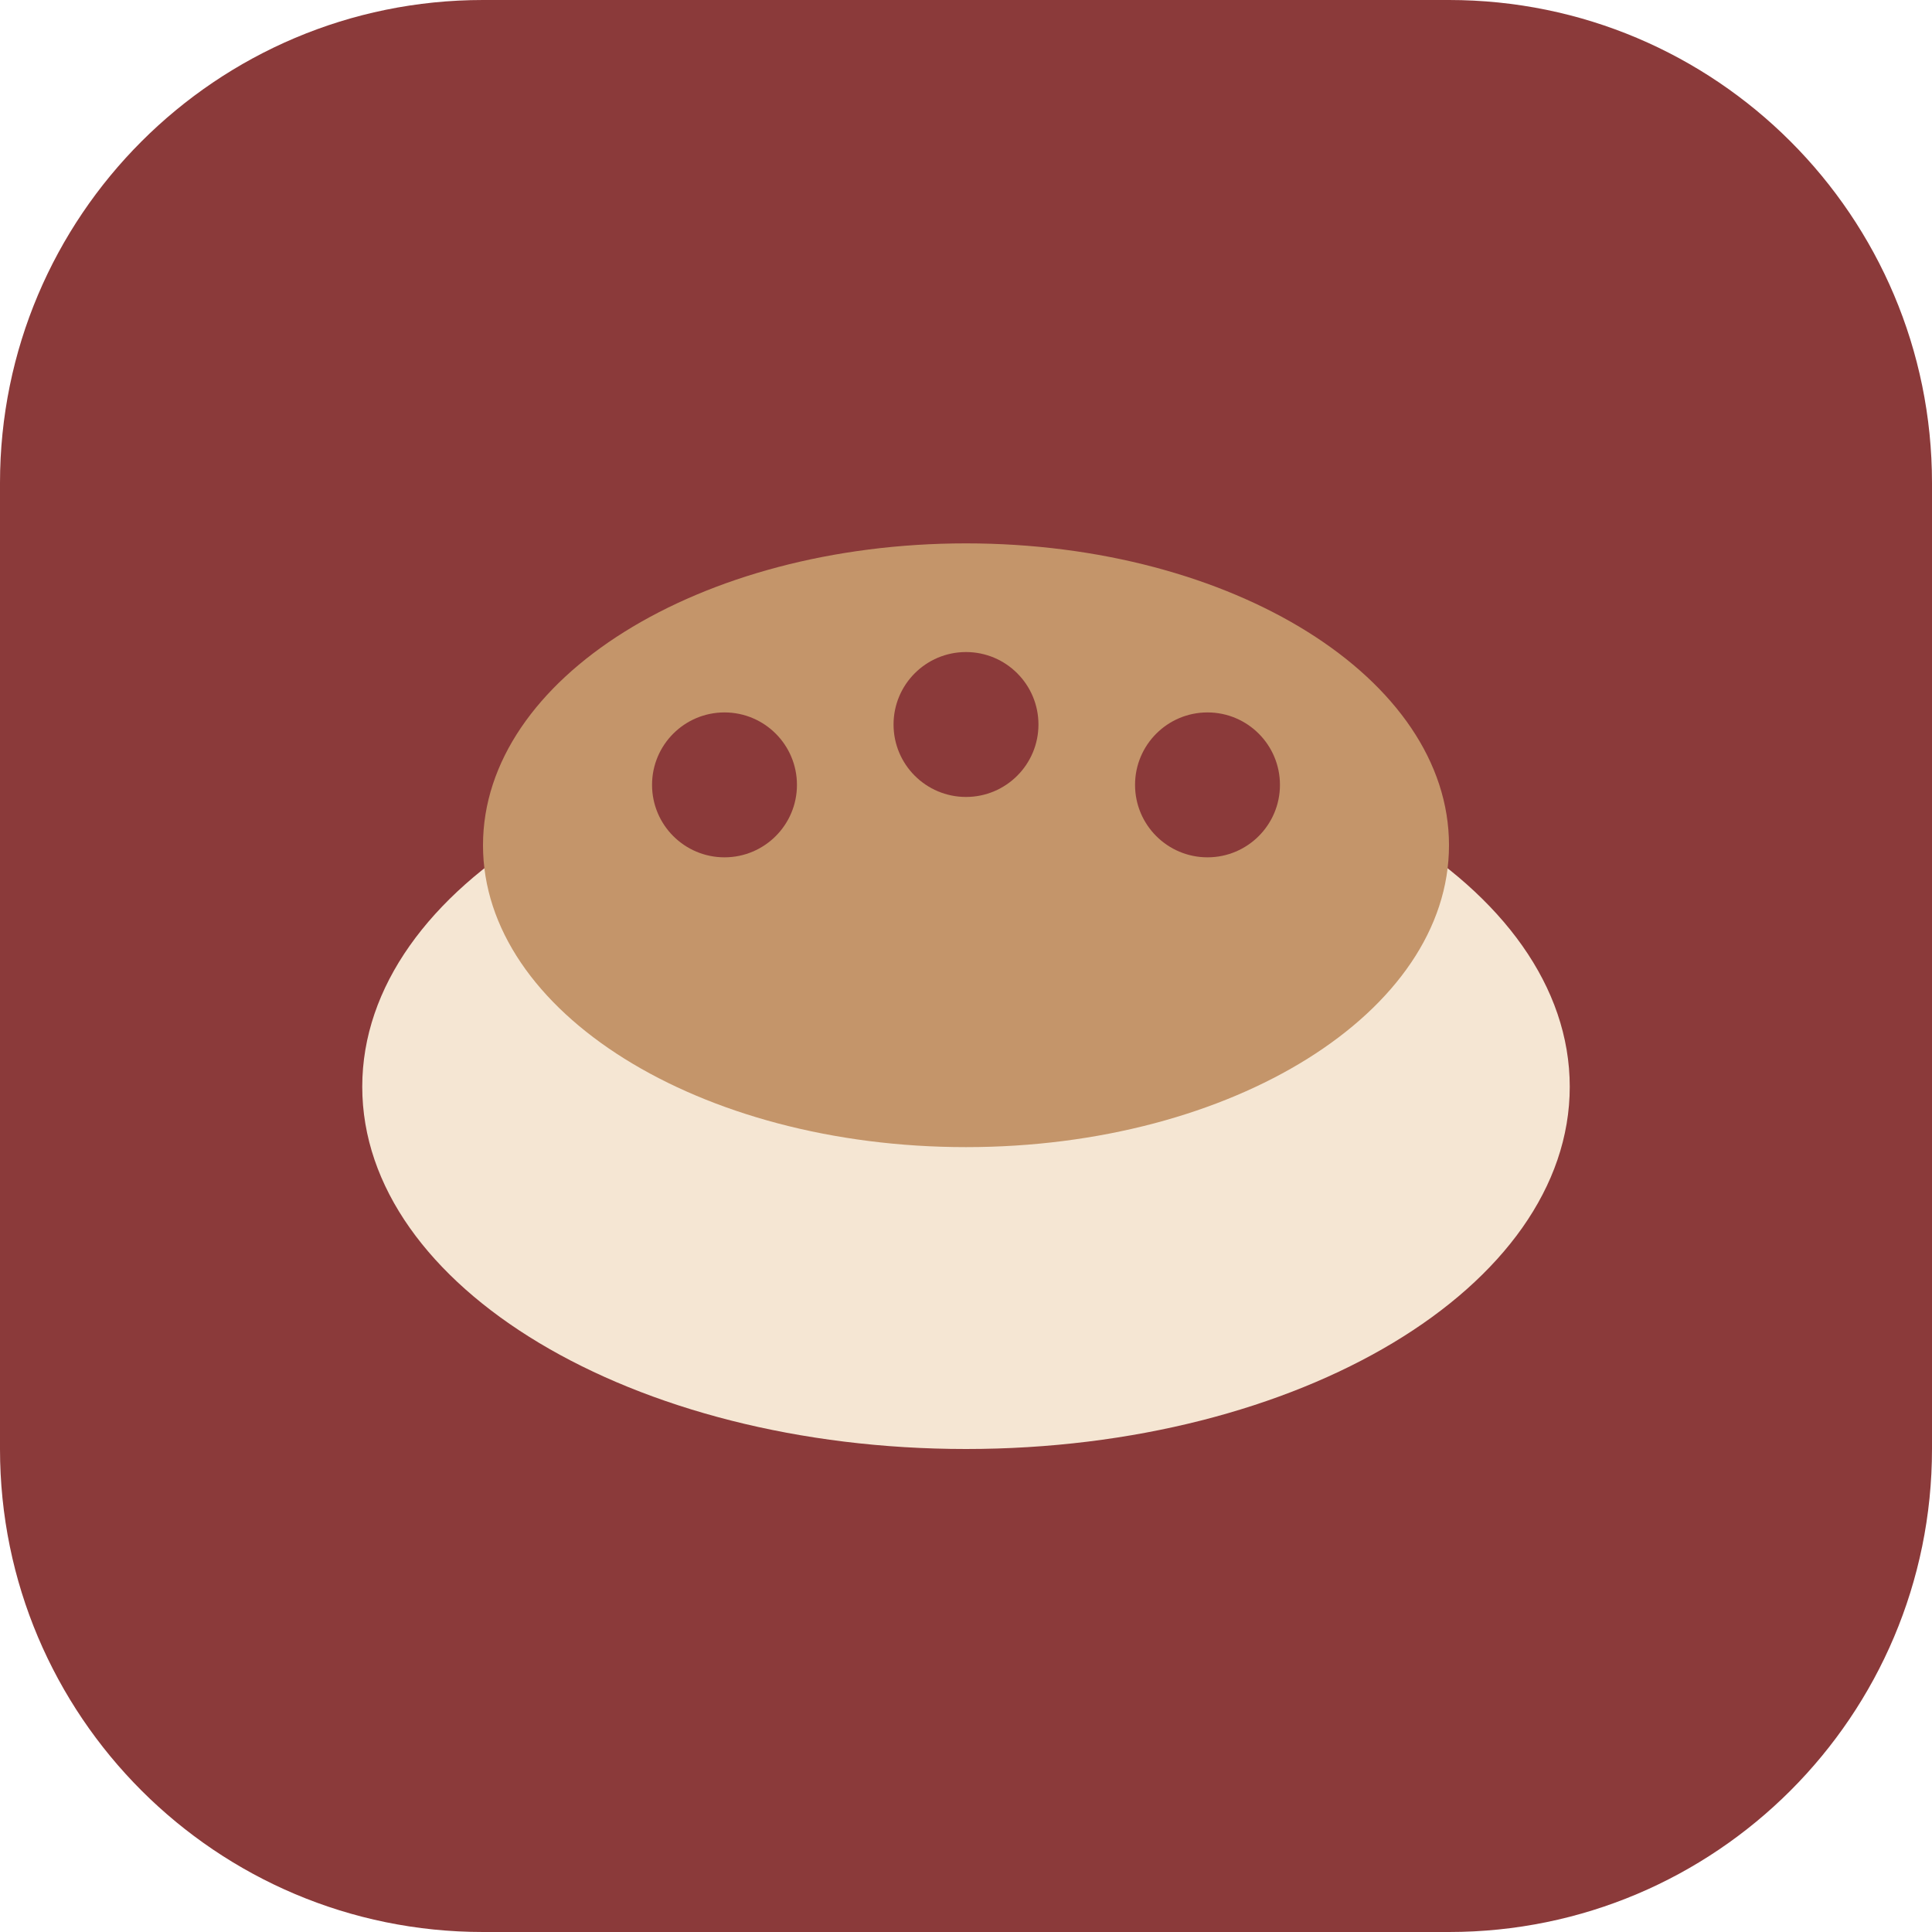
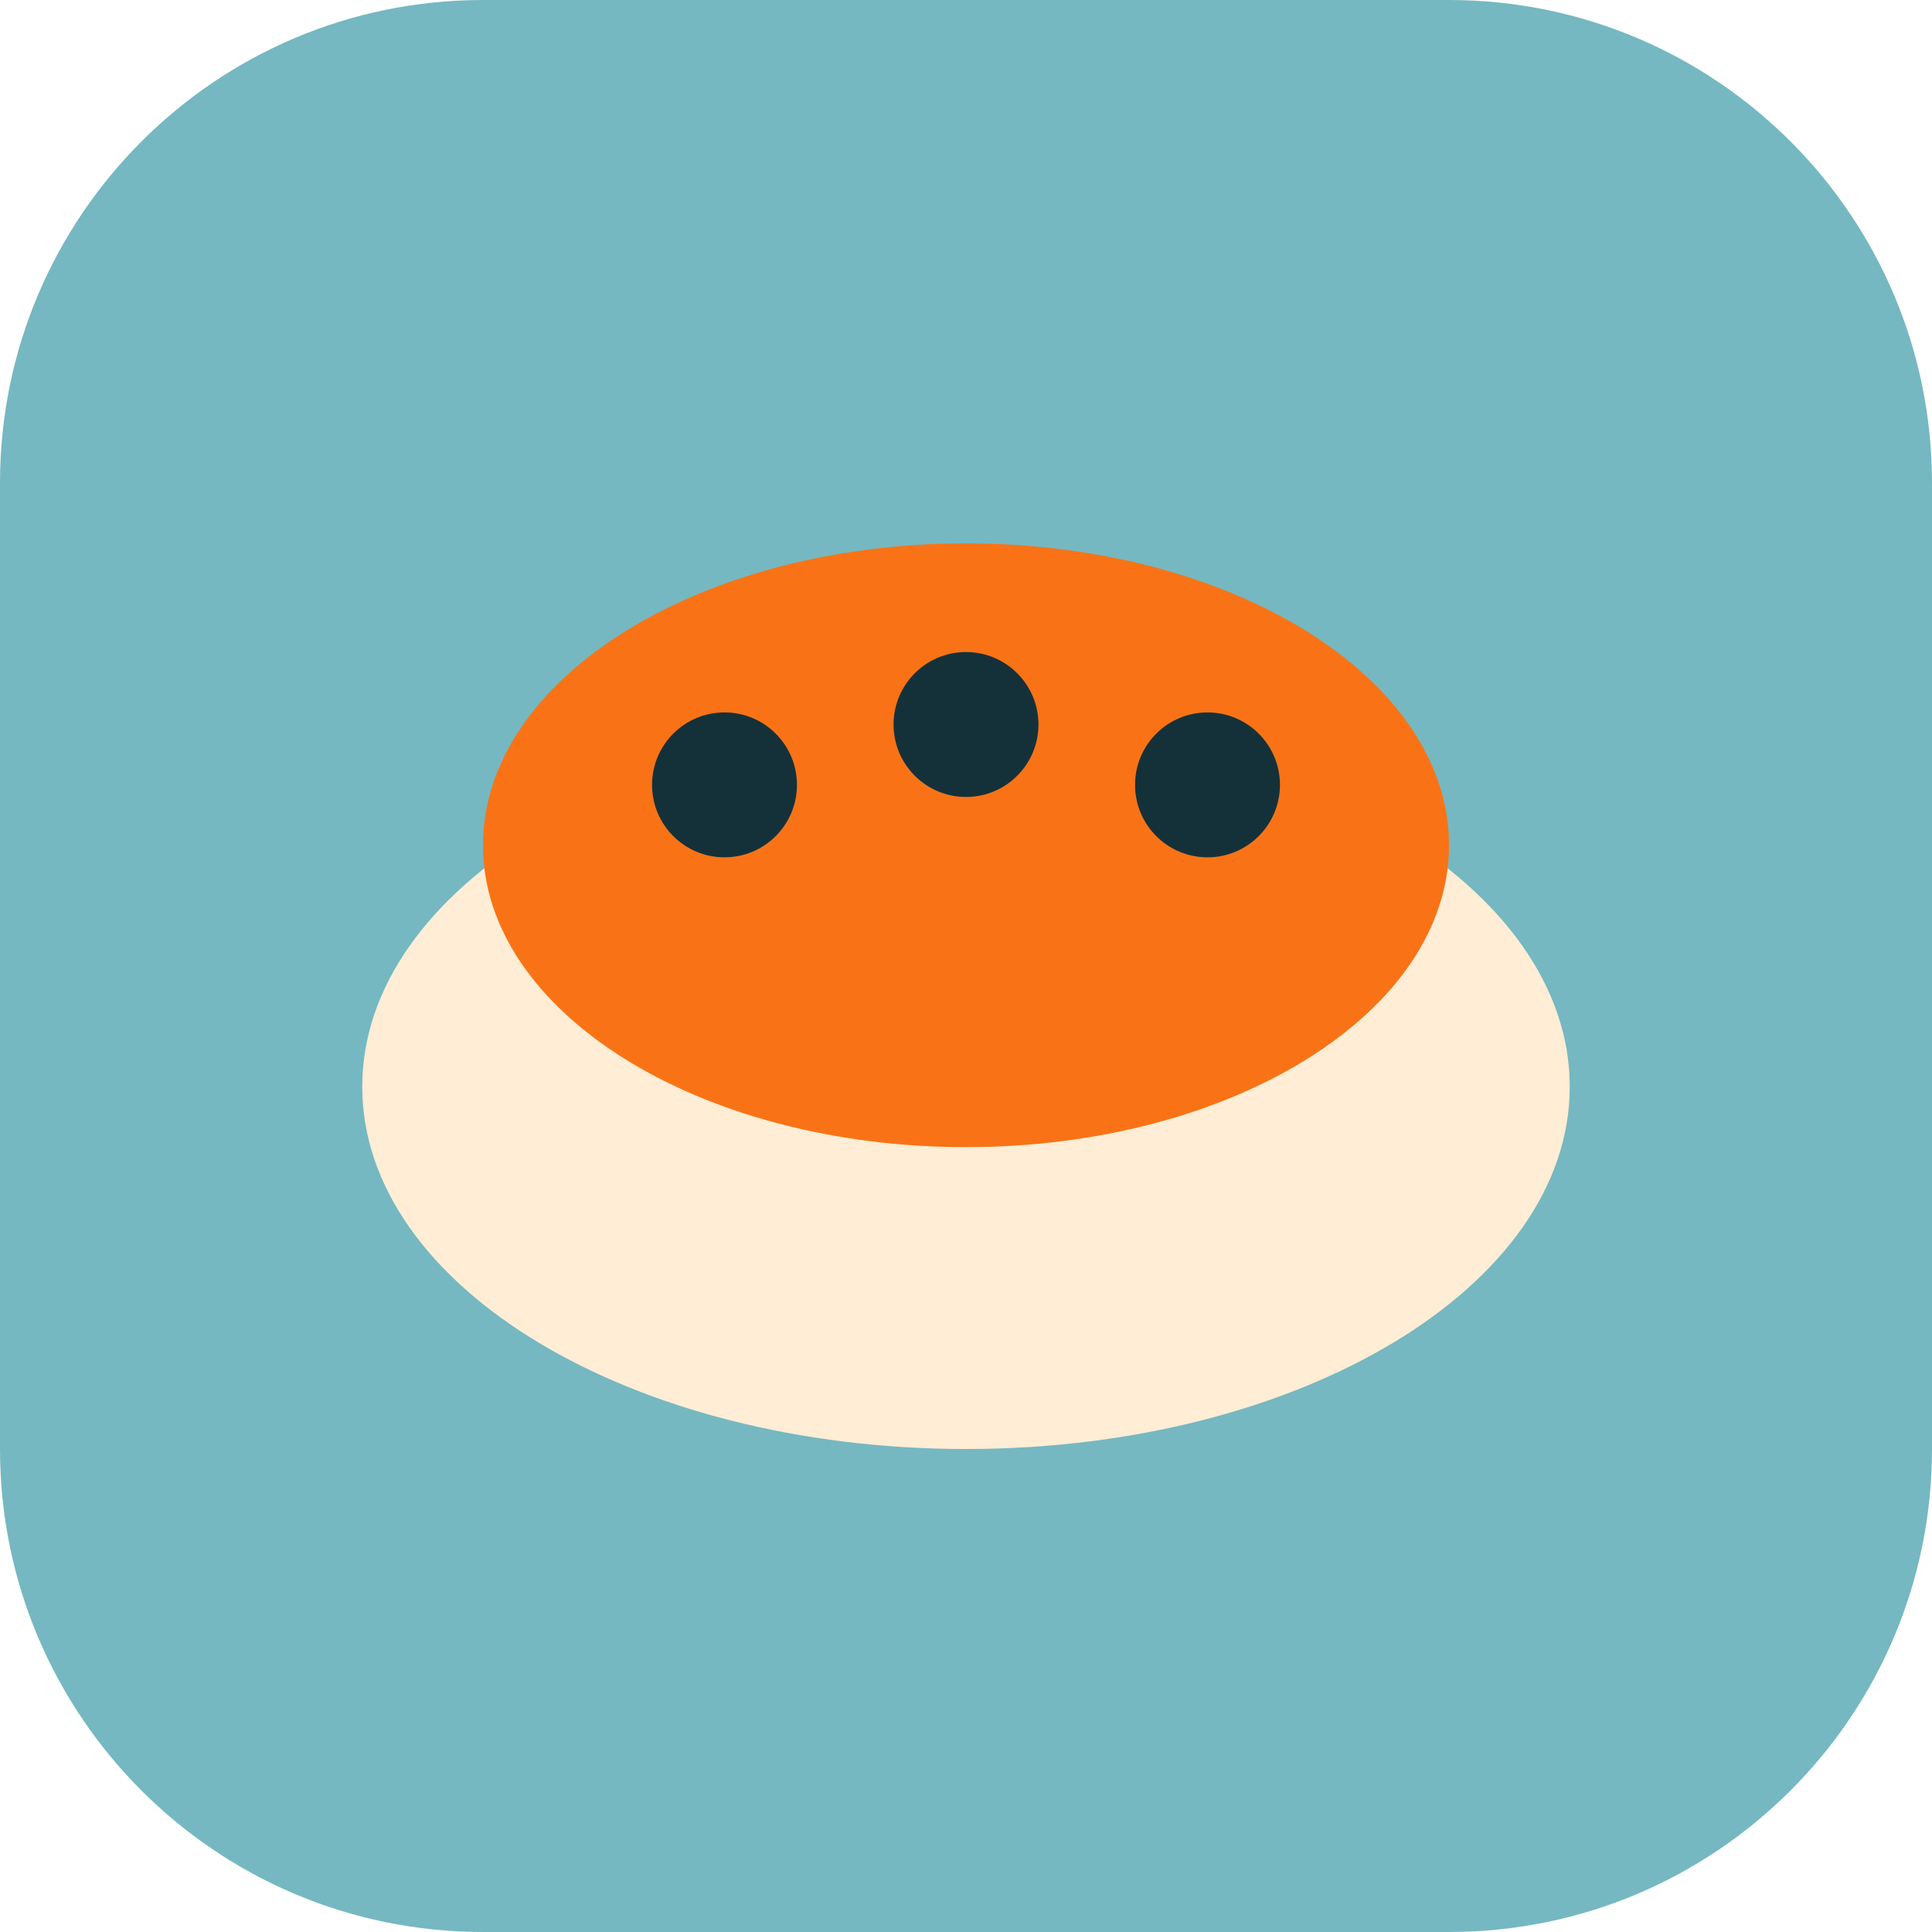
<svg xmlns="http://www.w3.org/2000/svg" viewBox="0 0 32 32" fill="none">
-   <rect width="32" height="32" rx="8" fill="#8B3A3A" />
-   <ellipse cx="16" cy="18" rx="10" ry="6" fill="#F5E6D3" />
-   <ellipse cx="16" cy="14" rx="8" ry="5" fill="#C4956A" />
-   <circle cx="12" cy="13" r="1.2" fill="#8B3A3A" />
-   <circle cx="16" cy="12" r="1.2" fill="#8B3A3A" />
-   <circle cx="20" cy="13" r="1.2" fill="#8B3A3A" />
+   <rect width="32" height="32" rx="8" fill="#75B8C1" />
+   <ellipse cx="16" cy="18" rx="10" ry="6" fill="#FFEDD5" />
+   <ellipse cx="16" cy="14" rx="8" ry="5" fill="#F97316" />
+   <circle cx="12" cy="13" r="1.2" fill="#14313A" />
+   <circle cx="16" cy="12" r="1.2" fill="#14313A" />
+   <circle cx="20" cy="13" r="1.2" fill="#14313A" />
</svg>
